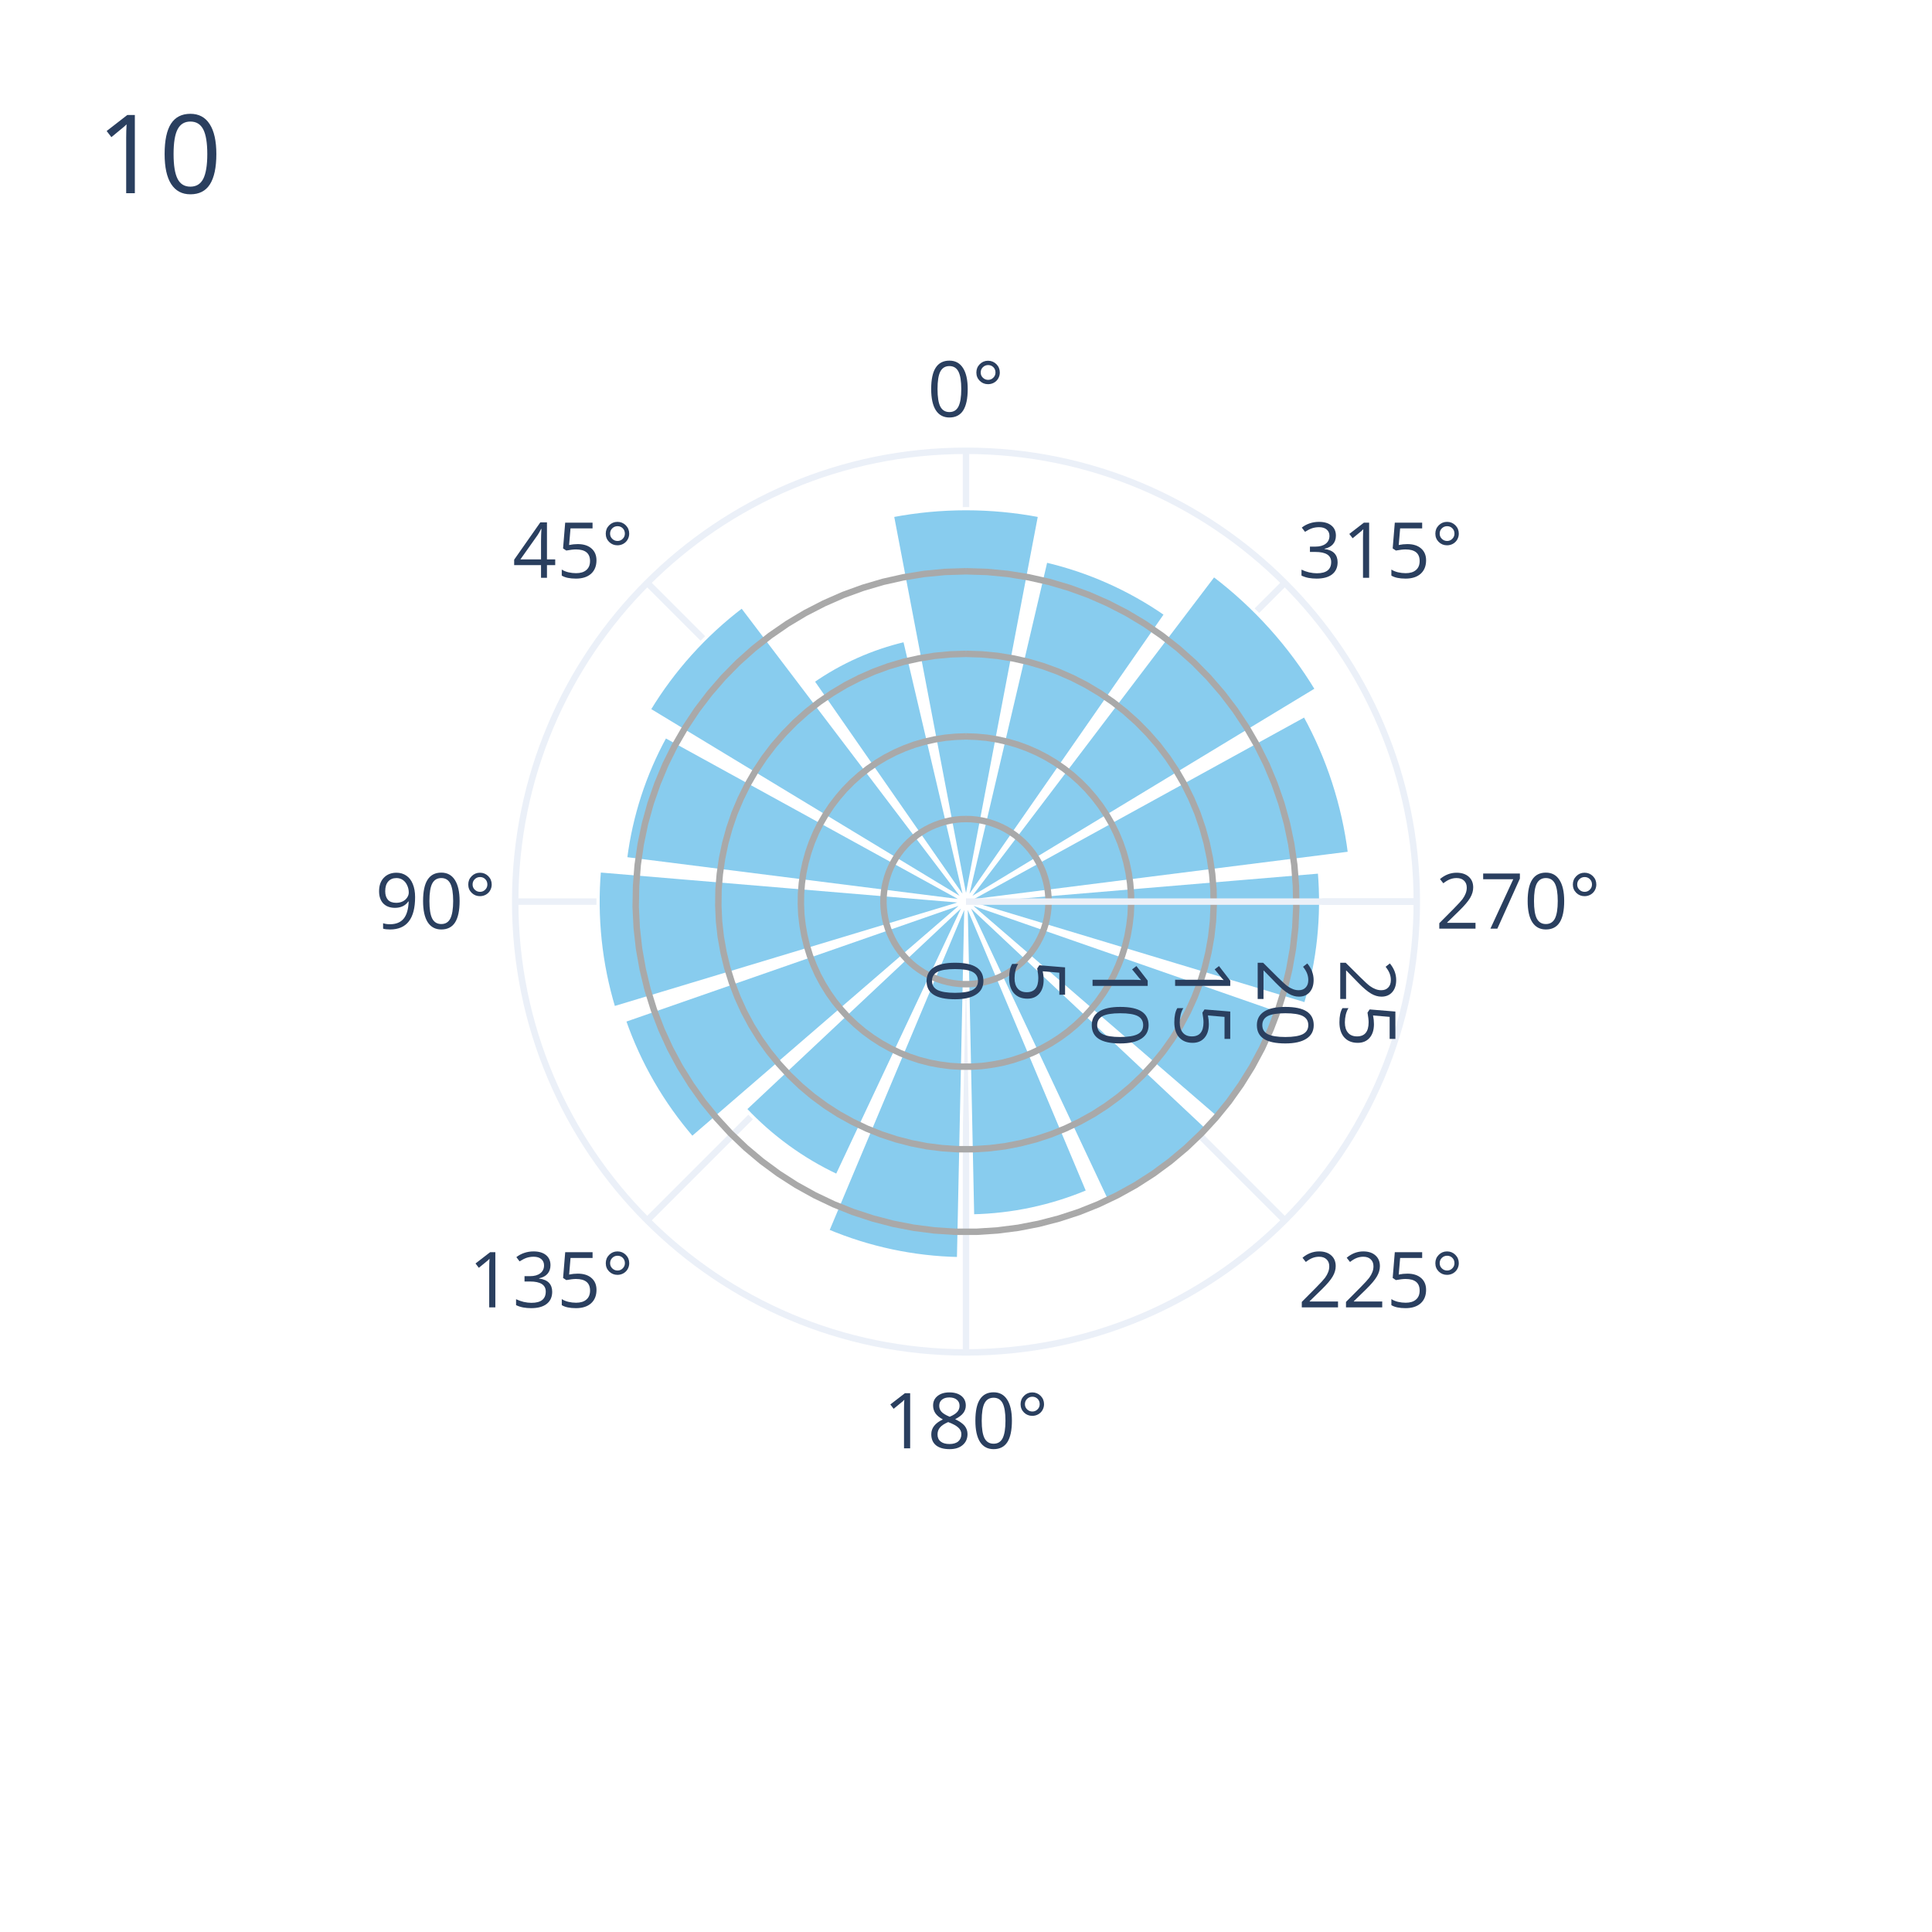
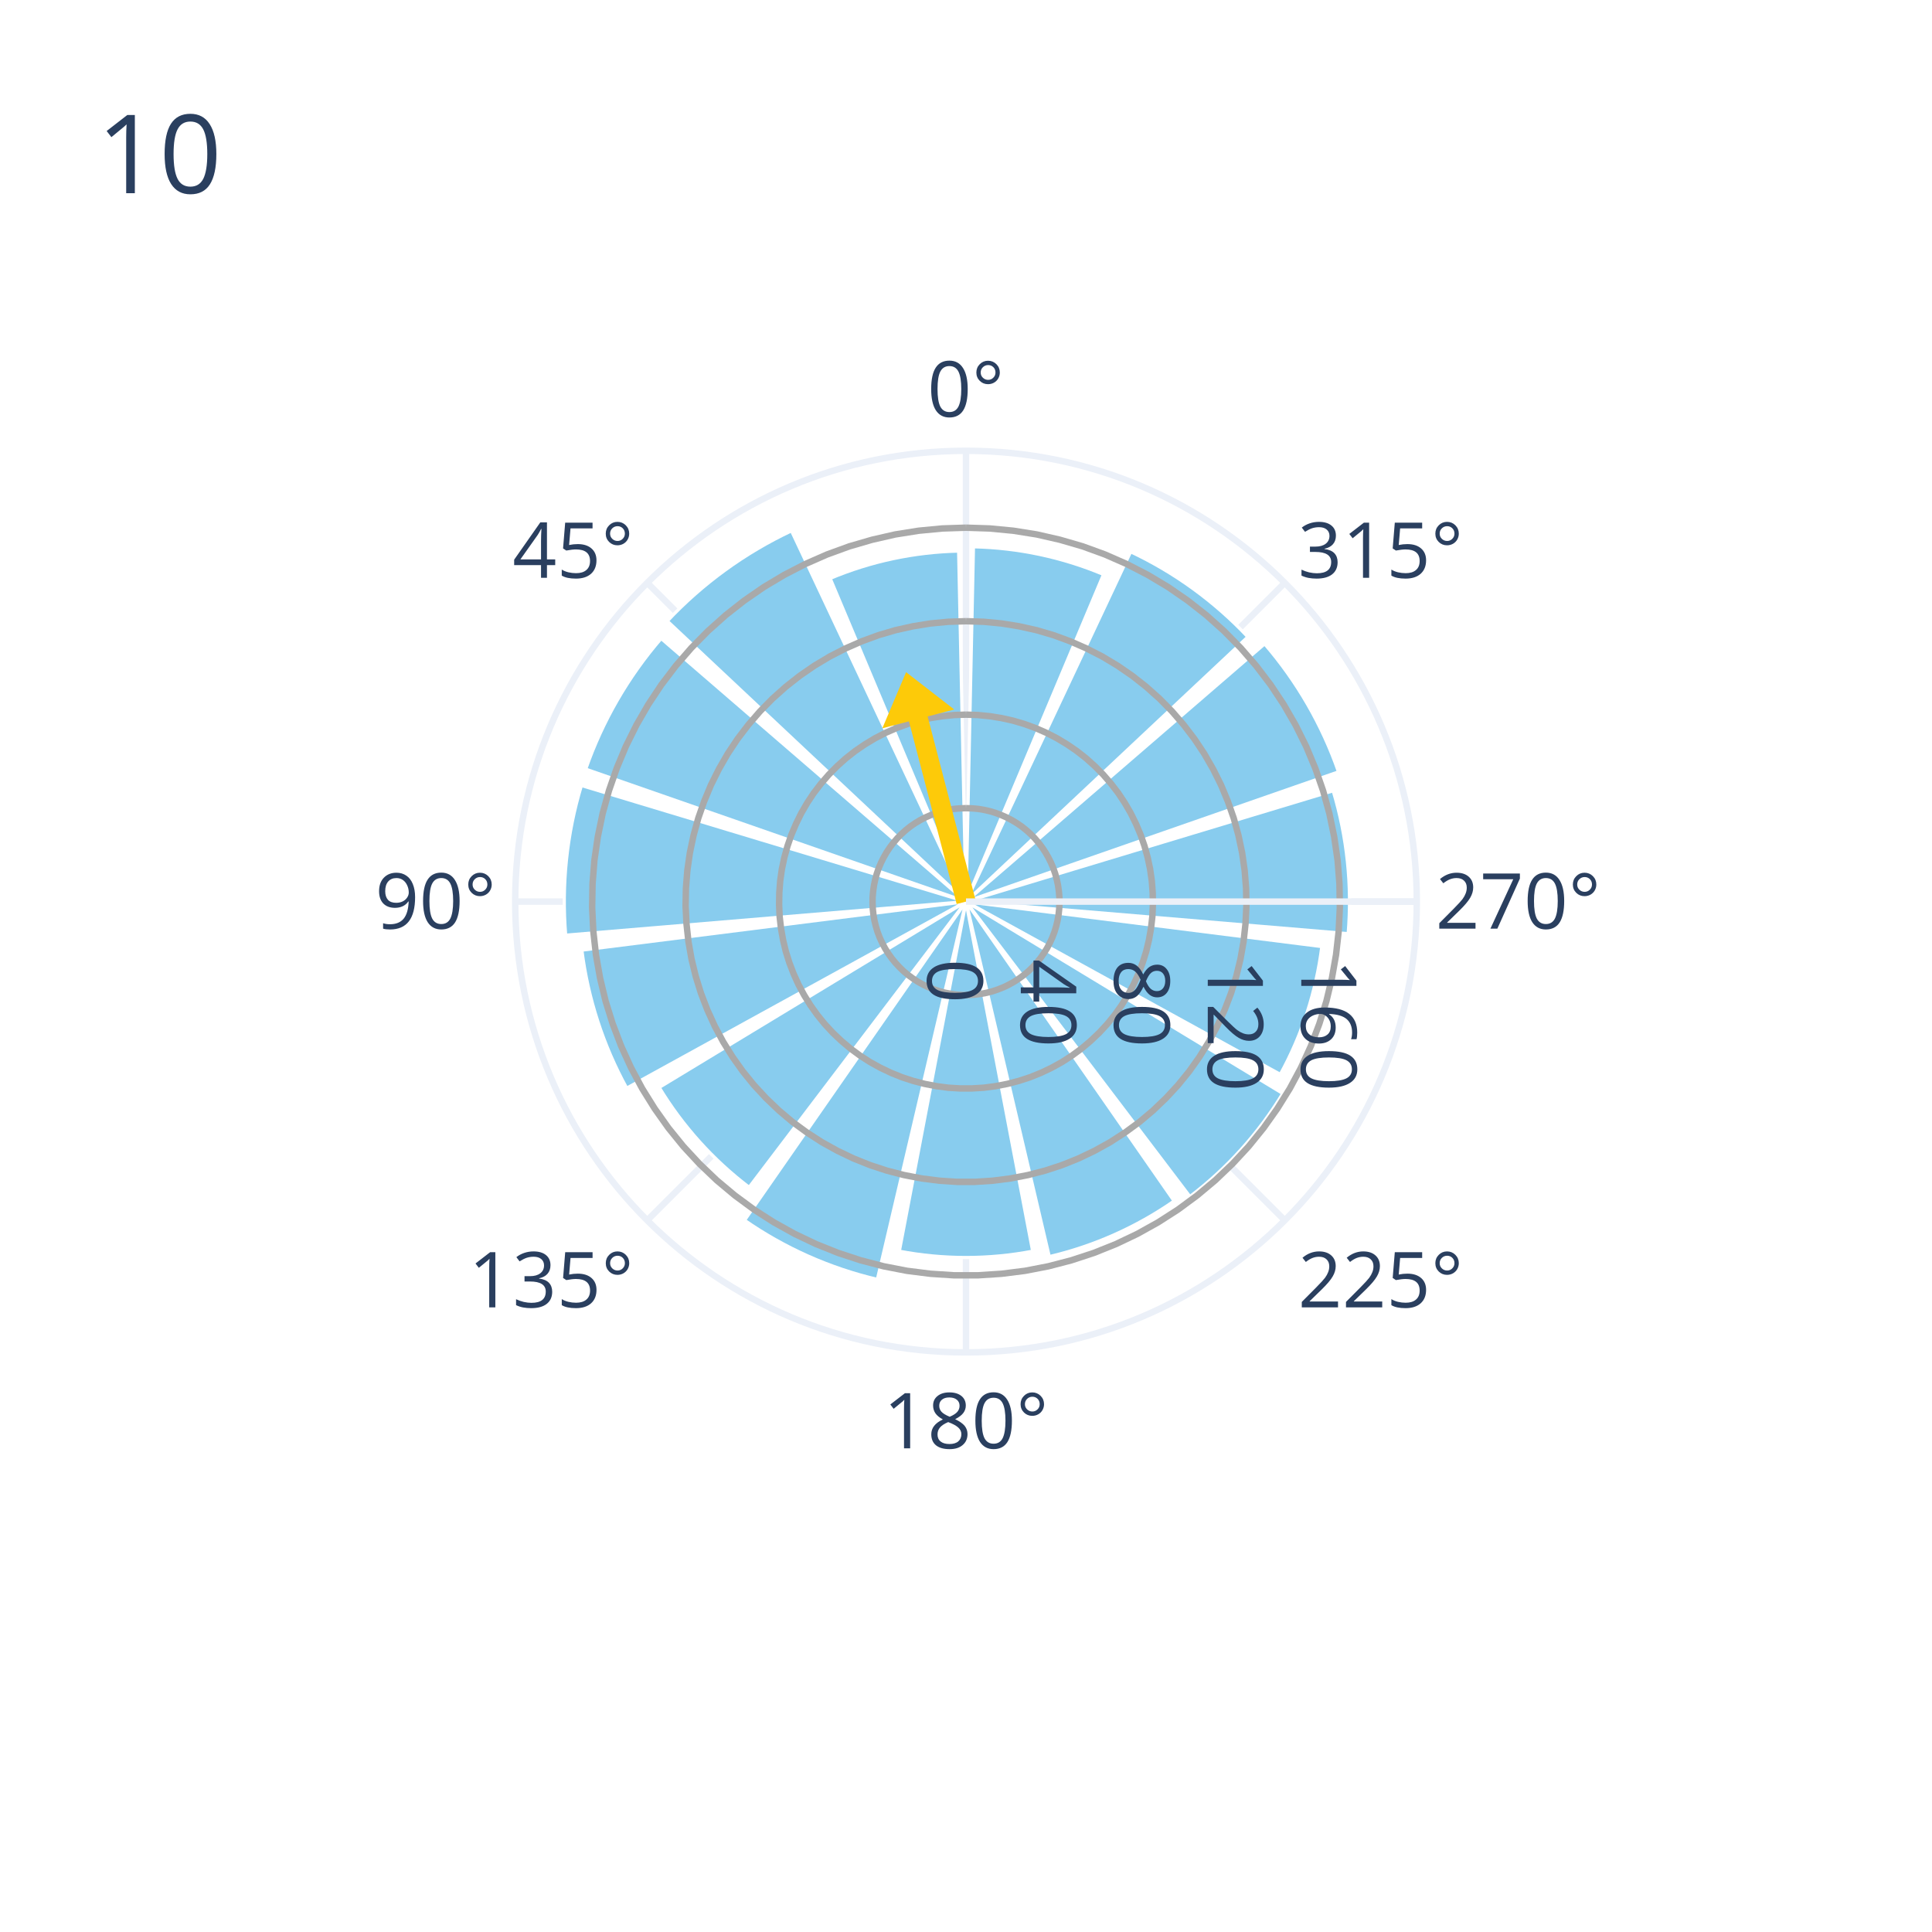
<svg xmlns="http://www.w3.org/2000/svg" class="main-svg" width="300" height="300" style="" viewBox="0 0 300 300">
  <rect x="0" y="0" width="300" height="300" style="fill: rgb(255, 255, 255); fill-opacity: 1;" />
-   <defs id="defs-5296a1">
+   <defs id="defs-c79360">
    <g class="clips">
-       <clipPath id="clip5296a1polar-for-traces">
+       <clipPath id="clipc79360polar-for-traces">
        <path d="M70,0A70,70 0,1,0 -70,-8.572527594031473e-15A70,70 0,1,0 70,1.7145055188062946e-14Z" transform="translate(70,70)" />
      </clipPath>
    </g>
    <g class="gradients" />
    <g class="patterns" />
  </defs>
  <g class="bglayer" />
  <g class="layer-below">
    <g class="imagelayer" />
    <g class="shapelayer" />
  </g>
  <g class="cartesianlayer" />
  <g class="polarlayer">
    <g class="polar">
      <g class="polarsublayer draglayer" />
      <g class="polarsublayer plotbg">
        <path d="M70,0A70,70 0,1,0 -70,-8.572527594031473e-15A70,70 0,1,0 70,1.7145055188062946e-14Z" transform="translate(150,140)" style="fill: rgb(255, 255, 255); fill-opacity: 1;" />
      </g>
      <g class="polarsublayer backplot">
        <g class="maplayer" />
      </g>
      <g class="polarsublayer angular-grid" style="fill: none;">
        <path class="angularaxisgrid" d="M150,140L150,70" style="stroke: rgb(235, 240, 248); stroke-opacity: 1; stroke-width: 1px;" />
        <path class="angularaxisgrid" d="M150,140L100.503,90.503" style="stroke: rgb(235, 240, 248); stroke-opacity: 1; stroke-width: 1px;" />
        <path class="angularaxisgrid" d="M150,140L80,140" style="stroke: rgb(235, 240, 248); stroke-opacity: 1; stroke-width: 1px;" />
        <path class="angularaxisgrid" d="M150,140L100.503,189.497" style="stroke: rgb(235, 240, 248); stroke-opacity: 1; stroke-width: 1px;" />
        <path class="angularaxisgrid" d="M150,140L150,210" style="stroke: rgb(235, 240, 248); stroke-opacity: 1; stroke-width: 1px;" />
        <path class="angularaxisgrid" d="M150,140L199.497,189.497" style="stroke: rgb(235, 240, 248); stroke-opacity: 1; stroke-width: 1px;" />
        <path class="angularaxisgrid" d="M150,140L220,140" style="stroke: rgb(235, 240, 248); stroke-opacity: 1; stroke-width: 1px;" />
        <path class="angularaxisgrid" d="M150,140L199.497,90.503" style="stroke: rgb(235, 240, 248); stroke-opacity: 1; stroke-width: 1px;" />
      </g>
      <g class="polarsublayer radial-grid" display="none" style="fill: none;" />
      <g class="polarsublayer frontplot" transform="translate(80,70)">
        <g class="barlayer">
-           <g class="trace bars" clip-path="url(#clip5296a1polar-for-traces)" style="opacity: 1;">
+           <g class="trace bars" clip-path="url(#clipc79360polar-for-traces)" style="opacity: 1;">
            <g class="points">
              <g class="point" style="vector-effect: none; stroke-miterlimit: 2;">
-                 <path d="M70,70L13.066,65.219A57.134,57.134 0,0,0 15.304,86.514L70,70A0,0 0,0,1 70,70Z" style="opacity: 1; stroke-width: 0.5px; fill: rgb(136, 204, 238); fill-opacity: 1; stroke: rgb(255, 255, 255); stroke-opacity: 1;" />
-               </g>
-               <g class="point" style="vector-effect: none; stroke-miterlimit: 2;">
-                 <path d="M70,70L129.548,62.477A60.021,60.021 0,0,0 122.597,41.085L70,70A0,0 0,0,1 70,70Z" style="opacity: 1; stroke-width: 0.5px; fill: rgb(136, 204, 238); fill-opacity: 1; stroke: rgb(255, 255, 255); stroke-opacity: 1;" />
-               </g>
-               <g class="point" style="vector-effect: none; stroke-miterlimit: 2;">
-                 <path d="M70,70L71.022,118.803A48.814,48.814 0,0,0 88.916,115L70,70A0,0 0,0,1 70,70Z" style="opacity: 1; stroke-width: 0.5px; fill: rgb(136, 204, 238); fill-opacity: 1; stroke: rgb(255, 255, 255); stroke-opacity: 1;" />
-               </g>
-               <g class="point" style="vector-effect: none; stroke-miterlimit: 2;">
-                 <path d="M70,70L16.957,88.472A56.167,56.167 0,0,0 27.482,106.701L70,70A0,0 0,0,1 70,70Z" style="opacity: 1; stroke-width: 0.5px; fill: rgb(136, 204, 238); fill-opacity: 1; stroke: rgb(255, 255, 255); stroke-opacity: 1;" />
-               </g>
-               <g class="point" style="vector-effect: none; stroke-miterlimit: 2;">
-                 <path d="M70,70L122.721,85.917A55.071,55.071 0,0,0 124.878,65.392L70,70A0,0 0,0,1 70,70Z" style="opacity: 1; stroke-width: 0.5px; fill: rgb(136, 204, 238); fill-opacity: 1; stroke: rgb(255, 255, 255); stroke-opacity: 1;" />
-               </g>
-               <g class="point" style="vector-effect: none; stroke-miterlimit: 2;">
-                 <path d="M70,70L23.308,44.331A53.282,53.282 0,0,0 17.138,63.322L70,70A0,0 0,0,1 70,70Z" style="opacity: 1; stroke-width: 0.5px; fill: rgb(136, 204, 238); fill-opacity: 1; stroke: rgb(255, 255, 255); stroke-opacity: 1;" />
-               </g>
-               <g class="point" style="vector-effect: none; stroke-miterlimit: 2;">
-                 <path d="M70,70L101.015,25.376A54.344,54.344 0,0,0 82.409,17.092L70,70A0,0 0,0,1 70,70Z" style="opacity: 1; stroke-width: 0.5px; fill: rgb(136, 204, 238); fill-opacity: 1; stroke: rgb(255, 255, 255); stroke-opacity: 1;" />
-               </g>
-               <g class="point" style="vector-effect: none; stroke-miterlimit: 2;">
-                 <path d="M70,70L124.432,37.035A63.636,63.636 0,0,0 108.474,19.312L70,70A0,0 0,0,1 70,70Z" style="opacity: 1; stroke-width: 0.5px; fill: rgb(136, 204, 238); fill-opacity: 1; stroke: rgb(255, 255, 255); stroke-opacity: 1;" />
-               </g>
-               <g class="point" style="vector-effect: none; stroke-miterlimit: 2;">
-                 <path d="M70,70L81.433,10.068A61.013,61.013 0,0,0 58.567,10.068L70,70A0,0 0,0,1 70,70Z" style="opacity: 1; stroke-width: 0.5px; fill: rgb(136, 204, 238); fill-opacity: 1; stroke: rgb(255, 255, 255); stroke-opacity: 1;" />
-               </g>
-               <g class="point" style="vector-effect: none; stroke-miterlimit: 2;">
-                 <path d="M70,70L108.94,103.613A51.441,51.441 0,0,0 118.58,86.917L70,70A0,0 0,0,1 70,70Z" style="opacity: 1; stroke-width: 0.5px; fill: rgb(136, 204, 238); fill-opacity: 1; stroke: rgb(255, 255, 255); stroke-opacity: 1;" />
-               </g>
-               <g class="point" style="vector-effect: none; stroke-miterlimit: 2;">
-                 <path d="M70,70L48.512,121.117A55.45,55.45 0,0,0 68.839,125.438L70,70A0,0 0,0,1 70,70Z" style="opacity: 1; stroke-width: 0.5px; fill: rgb(136, 204, 238); fill-opacity: 1; stroke: rgb(255, 255, 255); stroke-opacity: 1;" />
-               </g>
-               <g class="point" style="vector-effect: none; stroke-miterlimit: 2;">
-                 <path d="M70,70L35.704,102.207A47.048,47.048 0,0,0 49.968,112.57L70,70A0,0 0,0,1 70,70Z" style="opacity: 1; stroke-width: 0.5px; fill: rgb(136, 204, 238); fill-opacity: 1; stroke: rgb(255, 255, 255); stroke-opacity: 1;" />
-               </g>
-               <g class="point" style="vector-effect: none; stroke-miterlimit: 2;">
-                 <path d="M70,70L60.485,29.432A41.669,41.669 0,0,0 46.219,35.784L70,70A0,0 0,0,1 70,70Z" style="opacity: 1; stroke-width: 0.5px; fill: rgb(136, 204, 238); fill-opacity: 1; stroke: rgb(255, 255, 255); stroke-opacity: 1;" />
-               </g>
-               <g class="point" style="vector-effect: none; stroke-miterlimit: 2;">
-                 <path d="M70,70L91.89,116.518A51.411,51.411 0,0,0 107.477,105.194L70,70A0,0 0,0,1 70,70Z" style="opacity: 1; stroke-width: 0.5px; fill: rgb(136, 204, 238); fill-opacity: 1; stroke: rgb(255, 255, 255); stroke-opacity: 1;" />
-               </g>
-               <g class="point" style="vector-effect: none; stroke-miterlimit: 2;">
-                 <path d="M70,70L35.216,24.173A57.533,57.533 0,0,0 20.788,40.196L70,70A0,0 0,0,1 70,70Z" style="opacity: 1; stroke-width: 0.5px; fill: rgb(136, 204, 238); fill-opacity: 1; stroke: rgb(255, 255, 255); stroke-opacity: 1;" />
+                 <path d="M70,70L127.846,49.856A61.254,61.254 0,0,0 116.369,29.976L70,70A0,0 0,0,1 70,70Z" style="opacity: 1; stroke-width: 0.5px; fill: rgb(136, 204, 238); fill-opacity: 1; stroke: rgb(255, 255, 255); stroke-opacity: 1;" />
+               </g>
+               <g class="point" style="vector-effect: none; stroke-miterlimit: 2;">
+                 <path d="M70,70L91.356,19.196A55.11,55.11 0,0,0 71.154,14.902L70,70A0,0 0,0,1 70,70Z" style="opacity: 1; stroke-width: 0.5px; fill: rgb(136, 204, 238); fill-opacity: 1; stroke: rgb(255, 255, 255); stroke-opacity: 1;" />
+               </g>
+               <g class="point" style="vector-effect: none; stroke-miterlimit: 2;">
+                 <path d="M70,70L82.931,125.131A56.627,56.627 0,0,0 102.318,116.499L70,70A0,0 0,0,1 70,70Z" style="opacity: 1; stroke-width: 0.5px; fill: rgb(136, 204, 238); fill-opacity: 1; stroke: rgb(255, 255, 255); stroke-opacity: 1;" />
+               </g>
+               <g class="point" style="vector-effect: none; stroke-miterlimit: 2;">
+                 <path d="M70,70L104.767,115.804A57.505,57.505 0,0,0 119.187,99.789L70,70A0,0 0,0,1 70,70Z" style="opacity: 1; stroke-width: 0.5px; fill: rgb(136, 204, 238); fill-opacity: 1; stroke: rgb(255, 255, 255); stroke-opacity: 1;" />
+               </g>
+               <g class="point" style="vector-effect: none; stroke-miterlimit: 2;">
+                 <path d="M70,70L113.769,28.899A60.042,60.042 0,0,0 95.565,15.673L70,70A0,0 0,0,1 70,70Z" style="opacity: 1; stroke-width: 0.5px; fill: rgb(136, 204, 238); fill-opacity: 1; stroke: rgb(255, 255, 255); stroke-opacity: 1;" />
+               </g>
+               <g class="point" style="vector-effect: none; stroke-miterlimit: 2;">
+                 <path d="M70,70L42.905,12.42A63.636,63.636 0,0,0 23.611,26.438L70,70A0,0 0,0,1 70,70Z" style="opacity: 1; stroke-width: 0.5px; fill: rgb(136, 204, 238); fill-opacity: 1; stroke: rgb(255, 255, 255); stroke-opacity: 1;" />
+               </g>
+               <g class="point" style="vector-effect: none; stroke-miterlimit: 2;">
+                 <path d="M70,70L59.644,124.29A55.269,55.269 0,0,0 80.356,124.29L70,70A0,0 0,0,1 70,70Z" style="opacity: 1; stroke-width: 0.5px; fill: rgb(136, 204, 238); fill-opacity: 1; stroke: rgb(255, 255, 255); stroke-opacity: 1;" />
+               </g>
+               <g class="point" style="vector-effect: none; stroke-miterlimit: 2;">
+                 <path d="M70,70L68.86,15.567A54.445,54.445 0,0,0 48.902,19.809L70,70A0,0 0,0,1 70,70Z" style="opacity: 1; stroke-width: 0.5px; fill: rgb(136, 204, 238); fill-opacity: 1; stroke: rgb(255, 255, 255); stroke-opacity: 1;" />
+               </g>
+               <g class="point" style="vector-effect: none; stroke-miterlimit: 2;">
+                 <path d="M70,70L10.348,77.536A60.126,60.126 0,0,0 17.312,98.966L70,70A0,0 0,0,1 70,70Z" style="opacity: 1; stroke-width: 0.5px; fill: rgb(136, 204, 238); fill-opacity: 1; stroke: rgb(255, 255, 255); stroke-opacity: 1;" />
+               </g>
+               <g class="point" style="vector-effect: none; stroke-miterlimit: 2;">
+                 <path d="M70,70L10.279,51.969A62.383,62.383 0,0,0 7.836,75.22L70,70A0,0 0,0,1 70,70Z" style="opacity: 1; stroke-width: 0.5px; fill: rgb(136, 204, 238); fill-opacity: 1; stroke: rgb(255, 255, 255); stroke-opacity: 1;" />
+               </g>
+               <g class="point" style="vector-effect: none; stroke-miterlimit: 2;">
+                 <path d="M70,70L35.608,119.483A60.261,60.261 0,0,0 56.239,128.669L70,70A0,0 0,0,1 70,70Z" style="opacity: 1; stroke-width: 0.5px; fill: rgb(136, 204, 238); fill-opacity: 1; stroke: rgb(255, 255, 255); stroke-opacity: 1;" />
+               </g>
+               <g class="point" style="vector-effect: none; stroke-miterlimit: 2;">
+                 <path d="M70,70L118.808,96.832A55.697,55.697 0,0,0 125.258,76.981L70,70A0,0 0,0,1 70,70Z" style="opacity: 1; stroke-width: 0.5px; fill: rgb(136, 204, 238); fill-opacity: 1; stroke: rgb(255, 255, 255); stroke-opacity: 1;" />
+               </g>
+               <g class="point" style="vector-effect: none; stroke-miterlimit: 2;">
+                 <path d="M70,70L129.346,74.983A59.555,59.555 0,0,0 127.013,52.787L70,70A0,0 0,0,1 70,70Z" style="opacity: 1; stroke-width: 0.5px; fill: rgb(136, 204, 238); fill-opacity: 1; stroke: rgb(255, 255, 255); stroke-opacity: 1;" />
+               </g>
+               <g class="point" style="vector-effect: none; stroke-miterlimit: 2;">
+                 <path d="M70,70L22.357,98.854A55.699,55.699 0,0,0 36.325,114.366L70,70A0,0 0,0,1 70,70Z" style="opacity: 1; stroke-width: 0.5px; fill: rgb(136, 204, 238); fill-opacity: 1; stroke: rgb(255, 255, 255); stroke-opacity: 1;" />
+               </g>
+               <g class="point" style="vector-effect: none; stroke-miterlimit: 2;">
+                 <path d="M70,70L22.663,29.14A62.532,62.532 0,0,0 10.946,49.435L70,70A0,0 0,0,1 70,70Z" style="opacity: 1; stroke-width: 0.5px; fill: rgb(136, 204, 238); fill-opacity: 1; stroke: rgb(255, 255, 255); stroke-opacity: 1;" />
              </g>
            </g>
          </g>
        </g>
        <g class="scatterlayer">
-           <g class="trace scatter trace9c35bf" style="stroke-miterlimit: 2; opacity: 1;">
-             <g class="fills" clip-path="url(#clip5296a1polar-for-traces)" />
-             <g class="errorbars" />
-             <g class="lines">
-               <path class="js-line" d="M70,70L70,70" clip-path="url(#clip5296a1polar-for-traces)" style="vector-effect: none; fill: none; stroke: rgb(253, 202, 9); stroke-opacity: 1; stroke-width: 3px; opacity: 1;" />
-             </g>
-             <g class="points" clip-path="url(#clip5296a1polar-for-traces)" />
-             <g class="text" clip-path="url(#clip5296a1polar-for-traces)" />
-           </g>
-           <g class="trace scatter trace4af87f" style="stroke-miterlimit: 2; opacity: 1;">
-             <g class="fills" clip-path="url(#clip5296a1polar-for-traces)" />
+           <g class="trace scatter trace8a0ee8" style="stroke-miterlimit: 2; opacity: 1;">
+             <g class="fills" clip-path="url(#clipc79360polar-for-traces)" />
+             <g class="errorbars" />
+             <g class="lines">
+               <path class="js-line" d="M70,70L70,70L70,70L70,70L70,70L70,70L70,70L70,70L70,70L70,70L70,70L70,70L70,70L70,70L70,70L70,70L70,70L70,70L70,70L70,70L70,70L70,70L70,70L70,70L70,70L70,70L70,70L70,70L70,70L70,70L70,70L70,70L70,70L70,70L70,70L70,70L70,70L70,70L70,70L70,70L70,70L70,70L70,70L70,70L70,70L70,70L70,70L70,70L70,70L70,70L70,70L70,70L70,70L70,70L70,70L70,70L70,70L70,70L70,70L70,70L70,70L70,70L70,70L70,70L70,70L70,70L70,70L70,70L70,70L70,70L70,70L70,70L70,70L70,70L70,70L70,70L70,70L70,70L70,70L70,70L70,70L70,70L70,70L70,70L70,70L70,70L70,70L70,70L70,70L70,70L70,70L70,70L70,70L70,70L70,70L70,70L70,70L70,70L70,70L70,70" clip-path="url(#clipc79360polar-for-traces)" style="vector-effect: none; fill: none; stroke: rgb(169, 169, 169); stroke-opacity: 1; stroke-width: 1px; opacity: 1;" />
+             </g>
+             <g class="points" clip-path="url(#clipc79360polar-for-traces)" />
+             <g class="text" clip-path="url(#clipc79360polar-for-traces)" />
+           </g>
+           <g class="trace scatter trace6bee94" style="stroke-miterlimit: 2; opacity: 1;">
+             <g class="fills" clip-path="url(#clipc79360polar-for-traces)" />
+             <g class="errorbars" />
+             <g class="lines">
+               <path class="js-line" d="M70,55.49L69.08,55.52L68.16,55.6L67.25,55.75L66.35,55.95L65.47,56.21L64.61,56.53L63.76,56.9L62.94,57.32L62.15,57.79L61.39,58.31L60.67,58.88L59.98,59.5L59.34,60.15L58.74,60.85L58.18,61.58L57.67,62.35L57.21,63.15L56.8,63.97L56.44,64.82L56.14,65.69L55.9,66.58L55.71,67.48L55.58,68.39L55.5,69.31L55.49,70.23L55.53,71.15L55.63,72.07L55.79,72.97L56.01,73.87L56.28,74.75L56.61,75.61L57,76.45L57.43,77.26L57.92,78.04L58.45,78.79L59.03,79.5L59.66,80.18L60.32,80.82L61.03,81.41L61.77,81.95L62.54,82.45L63.35,82.9L64.18,83.3L65.04,83.64L65.91,83.93L66.8,84.16L67.71,84.33L68.62,84.45L69.54,84.51L70.46,84.51L71.38,84.45L72.29,84.33L73.2,84.16L74.09,83.93L74.96,83.64L75.82,83.3L76.65,82.9L77.46,82.45L78.23,81.95L78.97,81.41L79.68,80.82L80.34,80.18L80.97,79.5L81.55,78.79L82.08,78.04L82.57,77.26L83,76.45L83.39,75.61L83.72,74.75L83.99,73.87L84.21,72.97L84.37,72.07L84.47,71.15L84.51,70.23L84.5,69.31L84.42,68.39L84.29,67.48L84.1,66.58L83.86,65.69L83.56,64.82L83.2,63.97L82.79,63.15L82.33,62.35L81.82,61.58L81.26,60.85L80.66,60.15L80.02,59.5L79.33,58.88L78.61,58.31L77.85,57.79L77.06,57.32L76.24,56.9L75.39,56.53L74.53,56.21L73.65,55.95L72.75,55.75L71.84,55.6L70.92,55.52L70,55.49" clip-path="url(#clipc79360polar-for-traces)" style="vector-effect: none; fill: none; stroke: rgb(169, 169, 169); stroke-opacity: 1; stroke-width: 1px; opacity: 1;" />
+             </g>
+             <g class="points" clip-path="url(#clipc79360polar-for-traces)" />
+             <g class="text" clip-path="url(#clipc79360polar-for-traces)" />
+           </g>
+           <g class="trace scatter trace039a19" style="stroke-miterlimit: 2; opacity: 1;">
+             <g class="fills" clip-path="url(#clipc79360polar-for-traces)" />
+             <g class="errorbars" />
+             <g class="lines">
+               <path class="js-line" d="M70,40.97L68.16,41.03L66.33,41.21L64.51,41.5L62.71,41.9L60.94,42.42L59.21,43.05L57.52,43.79L55.89,44.63L54.31,45.58L52.79,46.62L51.34,47.76L49.97,48.99L48.68,50.3L47.47,51.7L46.35,53.16L45.33,54.7L44.41,56.29L43.6,57.94L42.88,59.64L42.28,61.38L41.79,63.16L41.41,64.96L41.15,66.78L41.01,68.62L40.98,70.46L41.06,72.3L41.27,74.13L41.59,75.95L42.02,77.74L42.57,79.49L43.23,81.21L43.99,82.89L44.86,84.51L45.83,86.08L46.9,87.58L48.06,89.01L49.31,90.36L50.65,91.63L52.06,92.82L53.54,93.91L55.09,94.91L56.7,95.8L58.36,96.59L60.07,97.28L61.82,97.85L63.6,98.31L65.41,98.66L67.24,98.9L69.08,99.01L70.92,99.01L72.76,98.9L74.59,98.66L76.4,98.31L78.18,97.85L79.93,97.28L81.64,96.59L83.3,95.8L84.91,94.91L86.46,93.91L87.94,92.82L89.35,91.63L90.69,90.36L91.94,89.01L93.1,87.58L94.17,86.08L95.14,84.51L96.01,82.89L96.77,81.21L97.43,79.49L97.98,77.74L98.41,75.95L98.73,74.13L98.94,72.3L99.02,70.46L98.99,68.62L98.85,66.78L98.59,64.96L98.21,63.16L97.72,61.38L97.12,59.64L96.4,57.94L95.59,56.29L94.67,54.7L93.65,53.16L92.53,51.7L91.32,50.3L90.03,48.99L88.66,47.76L87.21,46.62L85.69,45.58L84.11,44.63L82.48,43.79L80.79,43.05L79.06,42.42L77.29,41.9L75.49,41.5L73.67,41.21L71.84,41.03L70,40.97" clip-path="url(#clipc79360polar-for-traces)" style="vector-effect: none; fill: none; stroke: rgb(169, 169, 169); stroke-opacity: 1; stroke-width: 1px; opacity: 1;" />
+             </g>
+             <g class="points" clip-path="url(#clipc79360polar-for-traces)" />
+             <g class="text" clip-path="url(#clipc79360polar-for-traces)" />
+           </g>
+           <g class="trace scatter trace1fd146" style="stroke-miterlimit: 2; opacity: 1;">
+             <g class="fills" clip-path="url(#clipc79360polar-for-traces)" />
+             <g class="errorbars" />
+             <g class="lines">
+               <path class="js-line" d="M70,26.46L67.24,26.55L64.49,26.81L61.76,27.25L59.06,27.85L56.41,28.63L53.82,29.58L51.29,30.69L48.83,31.95L46.46,33.37L44.18,34.94L42.01,36.65L39.95,38.49L38.01,40.46L36.21,42.54L34.53,44.74L33,47.04L31.62,49.44L30.39,51.91L29.33,54.46L28.42,57.07L27.69,59.73L27.12,62.44L26.73,65.17L26.51,67.93L26.46,70.69L26.6,73.45L26.9,76.2L27.38,78.92L28.03,81.6L28.85,84.24L29.84,86.82L30.99,89.34L32.29,91.77L33.75,94.12L35.35,96.37L37.09,98.51L38.97,100.54L40.97,102.45L43.08,104.23L45.31,105.86L47.63,107.36L50.05,108.7L52.54,109.89L55.11,110.92L57.73,111.78L60.41,112.47L63.12,112.99L65.86,113.34L68.62,113.52L71.38,113.52L74.14,113.34L76.88,112.99L79.59,112.47L82.27,111.78L84.89,110.92L87.46,109.89L89.95,108.7L92.37,107.36L94.69,105.86L96.92,104.23L99.03,102.45L101.03,100.54L102.91,98.51L104.65,96.37L106.25,94.12L107.71,91.77L109.01,89.34L110.16,86.82L111.15,84.24L111.97,81.6L112.62,78.92L113.1,76.2L113.4,73.45L113.54,70.69L113.49,67.93L113.27,65.17L112.88,62.44L112.31,59.73L111.58,57.07L110.67,54.46L109.61,51.91L108.38,49.44L107,47.04L105.47,44.74L103.79,42.54L101.99,40.46L100.05,38.49L97.99,36.65L95.82,34.94L93.54,33.37L91.17,31.95L88.71,30.69L86.18,29.58L83.59,28.63L80.94,27.85L78.24,27.25L75.51,26.81L72.76,26.55L70,26.46" clip-path="url(#clipc79360polar-for-traces)" style="vector-effect: none; fill: none; stroke: rgb(169, 169, 169); stroke-opacity: 1; stroke-width: 1px; opacity: 1;" />
+             </g>
+             <g class="points" clip-path="url(#clipc79360polar-for-traces)" />
+             <g class="text" clip-path="url(#clipc79360polar-for-traces)" />
+           </g>
+           <g class="trace scatter trace157c0e" style="stroke-miterlimit: 2; opacity: 1;">
+             <g class="fills" clip-path="url(#clipc79360polar-for-traces)" />
+             <g class="errorbars" />
+             <g class="lines">
+               <path class="js-line" d="M70,11.94L66.32,12.06L62.65,12.41L59.01,12.99L55.42,13.81L51.88,14.84L48.42,16.1L45.05,17.58L41.77,19.27L38.61,21.16L35.58,23.25L32.68,25.53L29.94,27.98L27.35,30.61L24.94,33.39L22.71,36.32L20.67,39.39L18.83,42.58L17.19,45.88L15.77,49.28L14.56,52.76L13.58,56.31L12.83,59.92L12.3,63.57L12.01,67.24L11.95,70.92L12.13,74.6L12.54,78.26L13.18,81.89L14.04,85.47L15.14,88.99L16.45,92.43L17.98,95.78L19.72,99.03L21.67,102.16L23.8,105.16L26.12,108.02L28.62,110.72L31.29,113.27L34.11,115.63L37.08,117.82L40.18,119.81L43.4,121.6L46.72,123.18L50.14,124.55L53.64,125.7L57.21,126.63L60.83,127.33L64.48,127.79L68.16,128.03L71.84,128.03L75.52,127.79L79.17,127.33L82.79,126.63L86.36,125.7L89.86,124.55L93.28,123.18L96.6,121.6L99.82,119.81L102.92,117.82L105.89,115.63L108.71,113.27L111.38,110.72L113.88,108.02L116.2,105.16L118.33,102.16L120.28,99.03L122.02,95.78L123.55,92.43L124.86,88.99L125.96,85.47L126.82,81.89L127.46,78.26L127.87,74.6L128.05,70.92L127.99,67.24L127.7,63.57L127.17,59.92L126.42,56.31L125.44,52.76L124.23,49.28L122.81,45.88L121.17,42.58L119.33,39.39L117.29,36.32L115.06,33.39L112.65,30.61L110.06,27.98L107.32,25.53L104.42,23.25L101.39,21.16L98.23,19.27L94.95,17.58L91.58,16.1L88.12,14.84L84.58,13.81L80.99,12.99L77.35,12.41L73.68,12.06L70,11.94" clip-path="url(#clipc79360polar-for-traces)" style="vector-effect: none; fill: none; stroke: rgb(169, 169, 169); stroke-opacity: 1; stroke-width: 1px; opacity: 1;" />
+             </g>
+             <g class="points" clip-path="url(#clipc79360polar-for-traces)" />
+             <g class="text" clip-path="url(#clipc79360polar-for-traces)" />
+           </g>
+           <g class="trace scatter traced51514" style="stroke-miterlimit: 2; opacity: 1;">
+             <g class="fills" clip-path="url(#clipc79360polar-for-traces)" />
+             <g class="errorbars" />
+             <g class="lines">
+               <path class="js-line" d="M70,70L61.96,39.21" clip-path="url(#clipc79360polar-for-traces)" style="vector-effect: none; fill: none; stroke: rgb(253, 202, 9); stroke-opacity: 1; stroke-width: 3px; opacity: 1;" />
+             </g>
+             <g class="points" clip-path="url(#clipc79360polar-for-traces)" />
+             <g class="text" clip-path="url(#clipc79360polar-for-traces)" />
+           </g>
+           <g class="trace scatter trace45c77f" style="stroke-miterlimit: 2; opacity: 1;">
+             <g class="fills" clip-path="url(#clipc79360polar-for-traces)" />
            <g class="errorbars" />
            <g class="lines" />
            <g class="points">
              <path class="point" transform="translate(70,70)" d="M0,0Z" style="opacity: 1; stroke-width: 0px; fill: rgb(253, 202, 9); fill-opacity: 1;" />
-               <path class="point" transform="translate(70,70)" d="M-2.5,-5.77L-2.5,5.77L5,-3.061616997868383e-16Z" display="none" style="opacity: 1; stroke-width: 0px; fill: rgb(253, 202, 9); fill-opacity: 1;" />
+               <path class="point" transform="translate(61.96,39.21)" d="M-4.951,3.877L6.214,0.961L-1.263,-4.838Z" style="opacity: 1; stroke-width: 0px; fill: rgb(253, 202, 9); fill-opacity: 1;" />
            </g>
            <g class="text" />
-           </g>
-           <g class="trace scatter trace49c5b1" style="stroke-miterlimit: 2; opacity: 1;">
-             <g class="fills" clip-path="url(#clip5296a1polar-for-traces)" />
-             <g class="errorbars" />
-             <g class="lines">
-               <path class="js-line" d="M70,70L70,70L70,70L70,70L70,70L70,70L70,70L70,70L70,70L70,70L70,70L70,70L70,70L70,70L70,70L70,70L70,70L70,70L70,70L70,70L70,70L70,70L70,70L70,70L70,70L70,70L70,70L70,70L70,70L70,70L70,70L70,70L70,70L70,70L70,70L70,70L70,70L70,70L70,70L70,70L70,70L70,70L70,70L70,70L70,70L70,70L70,70L70,70L70,70L70,70L70,70L70,70L70,70L70,70L70,70L70,70L70,70L70,70L70,70L70,70L70,70L70,70L70,70L70,70L70,70L70,70L70,70L70,70L70,70L70,70L70,70L70,70L70,70L70,70L70,70L70,70L70,70L70,70L70,70L70,70L70,70L70,70L70,70L70,70L70,70L70,70L70,70L70,70L70,70L70,70L70,70L70,70L70,70L70,70L70,70L70,70L70,70L70,70L70,70L70,70" clip-path="url(#clip5296a1polar-for-traces)" style="vector-effect: none; fill: none; stroke: rgb(169, 169, 169); stroke-opacity: 1; stroke-width: 1px; opacity: 1;" />
-             </g>
-             <g class="points" clip-path="url(#clip5296a1polar-for-traces)" />
-             <g class="text" clip-path="url(#clip5296a1polar-for-traces)" />
-           </g>
-           <g class="trace scatter traceb86443" style="stroke-miterlimit: 2; opacity: 1;">
-             <g class="fills" clip-path="url(#clip5296a1polar-for-traces)" />
-             <g class="errorbars" />
-             <g class="lines">
-               <path class="js-line" d="M70,57.18L69.19,57.2L68.38,57.28L67.57,57.41L66.78,57.59L66,57.82L65.23,58.1L64.49,58.42L63.77,58.79L63.07,59.21L62.4,59.67L61.76,60.18L61.15,60.72L60.58,61.3L60.05,61.91L59.55,62.56L59.1,63.24L58.7,63.94L58.34,64.67L58.02,65.42L57.76,66.19L57.54,66.98L57.37,67.77L57.26,68.58L57.19,69.39L57.18,70.2L57.22,71.02L57.31,71.82L57.45,72.63L57.64,73.42L57.88,74.19L58.17,74.95L58.51,75.69L58.89,76.41L59.32,77.1L59.8,77.77L60.31,78.4L60.86,78.99L61.45,79.56L62.07,80.08L62.73,80.56L63.41,81L64.12,81.4L64.86,81.75L65.61,82.05L66.39,82.3L67.17,82.51L67.97,82.66L68.78,82.76L69.59,82.82L70.41,82.82L71.22,82.76L72.03,82.66L72.83,82.51L73.61,82.3L74.39,82.05L75.14,81.75L75.88,81.4L76.59,81L77.27,80.56L77.93,80.08L78.55,79.56L79.14,78.99L79.69,78.4L80.2,77.77L80.68,77.1L81.11,76.41L81.49,75.69L81.83,74.95L82.12,74.19L82.36,73.42L82.55,72.63L82.69,71.82L82.78,71.02L82.82,70.2L82.81,69.39L82.74,68.58L82.63,67.77L82.46,66.98L82.24,66.19L81.98,65.42L81.66,64.67L81.3,63.94L80.9,63.24L80.45,62.56L79.95,61.91L79.42,61.3L78.85,60.72L78.24,60.18L77.6,59.67L76.93,59.21L76.23,58.79L75.51,58.42L74.77,58.1L74,57.82L73.22,57.59L72.43,57.41L71.62,57.28L70.81,57.2L70,57.18" clip-path="url(#clip5296a1polar-for-traces)" style="vector-effect: none; fill: none; stroke: rgb(169, 169, 169); stroke-opacity: 1; stroke-width: 1px; opacity: 1;" />
-             </g>
-             <g class="points" clip-path="url(#clip5296a1polar-for-traces)" />
-             <g class="text" clip-path="url(#clip5296a1polar-for-traces)" />
-           </g>
-           <g class="trace scatter tracec559d3" style="stroke-miterlimit: 2; opacity: 1;">
-             <g class="fills" clip-path="url(#clip5296a1polar-for-traces)" />
-             <g class="errorbars" />
-             <g class="lines">
-               <path class="js-line" d="M70,44.35L68.37,44.41L66.75,44.56L65.15,44.82L63.56,45.18L62,45.63L60.47,46.19L58.98,46.84L57.53,47.59L56.13,48.43L54.79,49.35L53.52,50.35L52.3,51.44L51.16,52.6L50.1,53.83L49.11,55.12L48.21,56.48L47.39,57.89L46.67,59.35L46.04,60.85L45.51,62.39L45.08,63.95L44.74,65.55L44.51,67.16L44.38,68.78L44.36,70.41L44.43,72.03L44.62,73.65L44.9,75.25L45.28,76.83L45.76,78.39L46.35,79.91L47.02,81.39L47.79,82.82L48.65,84.21L49.59,85.53L50.62,86.79L51.72,87.99L52.9,89.11L54.15,90.16L55.46,91.12L56.83,92L58.25,92.79L59.72,93.49L61.23,94.1L62.77,94.61L64.35,95.02L65.95,95.32L67.56,95.53L69.19,95.63L70.81,95.63L72.44,95.53L74.05,95.32L75.65,95.02L77.23,94.61L78.77,94.1L80.28,93.49L81.75,92.79L83.17,92L84.54,91.12L85.85,90.16L87.1,89.11L88.28,87.99L89.38,86.79L90.41,85.53L91.35,84.21L92.21,82.82L92.98,81.39L93.65,79.91L94.24,78.39L94.72,76.83L95.1,75.25L95.38,73.65L95.57,72.03L95.64,70.41L95.62,68.78L95.49,67.16L95.26,65.55L94.92,63.95L94.49,62.39L93.96,60.85L93.33,59.35L92.61,57.89L91.79,56.48L90.89,55.12L89.9,53.83L88.84,52.6L87.7,51.44L86.48,50.35L85.21,49.35L83.87,48.43L82.47,47.59L81.02,46.84L79.53,46.19L78,45.63L76.44,45.18L74.85,44.82L73.25,44.56L71.63,44.41L70,44.35" clip-path="url(#clip5296a1polar-for-traces)" style="vector-effect: none; fill: none; stroke: rgb(169, 169, 169); stroke-opacity: 1; stroke-width: 1px; opacity: 1;" />
-             </g>
-             <g class="points" clip-path="url(#clip5296a1polar-for-traces)" />
-             <g class="text" clip-path="url(#clip5296a1polar-for-traces)" />
-           </g>
-           <g class="trace scatter tracec26830" style="stroke-miterlimit: 2; opacity: 1;">
-             <g class="fills" clip-path="url(#clip5296a1polar-for-traces)" />
-             <g class="errorbars" />
-             <g class="lines">
-               <path class="js-line" d="M70,31.53L67.56,31.61L65.13,31.84L62.72,32.23L60.34,32.76L58,33.45L55.7,34.29L53.47,35.27L51.3,36.38L49.2,37.64L47.19,39.02L45.27,40.53L43.45,42.16L41.74,43.9L40.14,45.74L38.66,47.69L37.31,49.72L36.09,51.83L35.01,54.02L34.06,56.27L33.27,58.58L32.62,60.93L32.12,63.32L31.77,65.74L31.57,68.17L31.54,70.61L31.65,73.05L31.92,75.47L32.35,77.88L32.92,80.25L33.65,82.58L34.52,84.86L35.53,87.08L36.68,89.23L37.97,91.31L39.39,93.3L40.93,95.19L42.58,96.98L44.35,98.67L46.22,100.24L48.19,101.69L50.24,103.01L52.37,104.19L54.58,105.24L56.84,106.15L59.16,106.91L61.52,107.52L63.92,107.99L66.34,108.29L68.78,108.45L71.22,108.45L73.66,108.29L76.08,107.99L78.48,107.52L80.84,106.91L83.16,106.15L85.42,105.24L87.63,104.19L89.76,103.01L91.81,101.69L93.78,100.24L95.65,98.67L97.42,96.98L99.07,95.19L100.61,93.3L102.03,91.31L103.32,89.23L104.47,87.08L105.48,84.86L106.35,82.58L107.08,80.25L107.65,77.88L108.08,75.47L108.35,73.05L108.46,70.61L108.43,68.17L108.23,65.74L107.88,63.32L107.38,60.93L106.73,58.58L105.94,56.27L104.99,54.02L103.91,51.83L102.69,49.72L101.34,47.69L99.86,45.74L98.26,43.9L96.55,42.16L94.73,40.53L92.81,39.02L90.8,37.64L88.7,36.38L86.53,35.27L84.3,34.29L82,33.45L79.66,32.76L77.28,32.23L74.87,31.84L72.44,31.61L70,31.53" clip-path="url(#clip5296a1polar-for-traces)" style="vector-effect: none; fill: none; stroke: rgb(169, 169, 169); stroke-opacity: 1; stroke-width: 1px; opacity: 1;" />
-             </g>
-             <g class="points" clip-path="url(#clip5296a1polar-for-traces)" />
-             <g class="text" clip-path="url(#clip5296a1polar-for-traces)" />
-           </g>
-           <g class="trace scatter trace4e46d2" style="stroke-miterlimit: 2; opacity: 1;">
-             <g class="fills" clip-path="url(#clip5296a1polar-for-traces)" />
-             <g class="errorbars" />
-             <g class="lines">
-               <path class="js-line" d="M70,18.71L66.75,18.81L63.51,19.12L60.29,19.64L57.12,20.35L54,21.27L50.94,22.38L47.96,23.69L45.06,25.18L42.27,26.85L39.59,28.7L37.03,30.71L34.6,32.88L32.32,35.2L30.19,37.66L28.22,40.25L26.42,42.96L24.79,45.78L23.34,48.69L22.09,51.69L21.02,54.77L20.15,57.91L19.49,61.09L19.02,64.31L18.77,67.56L18.71,70.81L18.87,74.06L19.23,77.3L19.8,80.5L20.56,83.67L21.53,86.78L22.69,89.82L24.04,92.78L25.58,95.65L27.3,98.41L29.18,101.06L31.24,103.59L33.44,105.98L35.8,108.23L38.29,110.32L40.91,112.25L43.65,114.01L46.5,115.59L49.44,116.99L52.46,118.2L55.55,119.21L58.7,120.03L61.9,120.65L65.12,121.06L68.37,121.27L71.63,121.27L74.88,121.06L78.1,120.65L81.3,120.03L84.45,119.21L87.54,118.2L90.56,116.99L93.5,115.59L96.35,114.01L99.09,112.25L101.71,110.32L104.2,108.23L106.56,105.98L108.76,103.59L110.82,101.06L112.7,98.41L114.42,95.65L115.96,92.78L117.31,89.82L118.47,86.78L119.44,83.67L120.2,80.5L120.77,77.3L121.13,74.06L121.29,70.81L121.23,67.56L120.98,64.31L120.51,61.09L119.85,57.91L118.98,54.77L117.91,51.69L116.66,48.69L115.21,45.78L113.58,42.96L111.78,40.25L109.81,37.66L107.68,35.2L105.4,32.88L102.97,30.71L100.41,28.7L97.73,26.85L94.94,25.18L92.04,23.69L89.06,22.38L86,21.27L82.88,20.35L79.71,19.64L76.49,19.12L73.25,18.81L70,18.71" clip-path="url(#clip5296a1polar-for-traces)" style="vector-effect: none; fill: none; stroke: rgb(169, 169, 169); stroke-opacity: 1; stroke-width: 1px; opacity: 1;" />
-             </g>
-             <g class="points" clip-path="url(#clip5296a1polar-for-traces)" />
-             <g class="text" clip-path="url(#clip5296a1polar-for-traces)" />
          </g>
        </g>
      </g>
      <g class="polarsublayer angular-line">
        <path d="M70,0A70,70 0,1,0 -70,-8.572527594031473e-15A70,70 0,1,0 70,1.7145055188062946e-14Z" transform="translate(150,140)" stroke-width="1" style="fill: none; stroke: rgb(235, 240, 248); stroke-opacity: 1;" />
      </g>
      <g class="polarsublayer radial-line">
        <line x1="0" y1="0" x2="70" y2="0" transform="translate(150,140)" stroke-width="1" style="fill: none; stroke: rgb(235, 240, 248); stroke-opacity: 1;" />
      </g>
      <g class="polarsublayer angular-axis">
        <g class="angularaxistick">
          <text text-anchor="middle" x="1.7757378587636624e-16" y="-5.3" transform="translate(150,70)" style="font-family: 'Open Sans', verdana, arial, sans-serif; font-size: 12px; fill: rgb(42, 63, 95); fill-opacity: 1; white-space: pre;">0°</text>
        </g>
        <g class="angularaxistick">
          <text text-anchor="end" x="-2.051" y="-0.778" transform="translate(100.5025,90.50253)" style="font-family: 'Open Sans', verdana, arial, sans-serif; font-size: 12px; fill: rgb(42, 63, 95); fill-opacity: 1; white-space: pre;">45°</text>
        </g>
        <g class="angularaxistick">
          <text text-anchor="end" x="-2.9" y="4.2" transform="translate(80,140)" style="font-family: 'Open Sans', verdana, arial, sans-serif; font-size: 12px; fill: rgb(42, 63, 95); fill-opacity: 1; white-space: pre;">90°</text>
        </g>
        <g class="angularaxistick">
          <text text-anchor="end" x="-2.051" y="13.506" transform="translate(100.5025,189.4975)" style="font-family: 'Open Sans', verdana, arial, sans-serif; font-size: 12px; fill: rgb(42, 63, 95); fill-opacity: 1; white-space: pre;">135°</text>
        </g>
        <g class="angularaxistick">
          <text text-anchor="middle" x="-5.327213576290987e-16" y="14.9" transform="translate(150,210)" style="font-family: 'Open Sans', verdana, arial, sans-serif; font-size: 12px; fill: rgb(42, 63, 95); fill-opacity: 1; white-space: pre;">180°</text>
        </g>
        <g class="angularaxistick">
          <text text-anchor="start" x="2.051" y="13.506" transform="translate(199.4975,189.4975)" style="font-family: 'Open Sans', verdana, arial, sans-serif; font-size: 12px; fill: rgb(42, 63, 95); fill-opacity: 1; white-space: pre;">225°</text>
        </g>
        <g class="angularaxistick">
          <text text-anchor="start" x="2.9" y="4.2" transform="translate(220,140)" style="font-family: 'Open Sans', verdana, arial, sans-serif; font-size: 12px; fill: rgb(42, 63, 95); fill-opacity: 1; white-space: pre;">270°</text>
        </g>
        <g class="angularaxistick">
          <text text-anchor="start" x="2.051" y="-0.778" transform="translate(199.4975,90.50253)" style="font-family: 'Open Sans', verdana, arial, sans-serif; font-size: 12px; fill: rgb(42, 63, 95); fill-opacity: 1; white-space: pre;">315°</text>
        </g>
      </g>
      <g class="polarsublayer radial-axis" transform="translate(150,140)">
        <g class="xtick">
          <text text-anchor="start" x="0" y="14.9" transform=" rotate(90,0,8.9)" style="font-family: 'Open Sans', verdana, arial, sans-serif; font-size: 12px; fill: rgb(42, 63, 95); fill-opacity: 1; white-space: pre;">0</text>
        </g>
        <g class="xtick">
-           <text text-anchor="start" x="0" y="14.9" transform="translate(12.82,0) rotate(90,0,8.9)" style="font-family: 'Open Sans', verdana, arial, sans-serif; font-size: 12px; fill: rgb(42, 63, 95); fill-opacity: 1; white-space: pre;">5</text>
-         </g>
-         <g class="xtick">
-           <text text-anchor="start" x="0" y="14.9" transform="translate(25.65,0) rotate(90,0,8.9)" style="font-family: 'Open Sans', verdana, arial, sans-serif; font-size: 12px; fill: rgb(42, 63, 95); fill-opacity: 1; white-space: pre;">10</text>
-         </g>
-         <g class="xtick">
-           <text text-anchor="start" x="0" y="14.9" transform="translate(38.47,0) rotate(90,0,8.9)" style="font-family: 'Open Sans', verdana, arial, sans-serif; font-size: 12px; fill: rgb(42, 63, 95); fill-opacity: 1; white-space: pre;">15</text>
-         </g>
-         <g class="xtick">
-           <text text-anchor="start" x="0" y="14.9" transform="translate(51.29,0) rotate(90,0,8.9)" style="font-family: 'Open Sans', verdana, arial, sans-serif; font-size: 12px; fill: rgb(42, 63, 95); fill-opacity: 1; white-space: pre;">20</text>
-         </g>
-         <g class="xtick">
-           <text text-anchor="start" x="0" y="14.9" transform="translate(64.11,0) rotate(90,0,8.9)" style="font-family: 'Open Sans', verdana, arial, sans-serif; font-size: 12px; fill: rgb(42, 63, 95); fill-opacity: 1; white-space: pre;">25</text>
+           <text text-anchor="start" x="0" y="14.9" transform="translate(14.51,0) rotate(90,0,8.9)" style="font-family: 'Open Sans', verdana, arial, sans-serif; font-size: 12px; fill: rgb(42, 63, 95); fill-opacity: 1; white-space: pre;">40</text>
+         </g>
+         <g class="xtick">
+           <text text-anchor="start" x="0" y="14.9" transform="translate(29.03,0) rotate(90,0,8.9)" style="font-family: 'Open Sans', verdana, arial, sans-serif; font-size: 12px; fill: rgb(42, 63, 95); fill-opacity: 1; white-space: pre;">80</text>
+         </g>
+         <g class="xtick">
+           <text text-anchor="start" x="0" y="14.9" transform="translate(43.54,0) rotate(90,0,8.9)" style="font-family: 'Open Sans', verdana, arial, sans-serif; font-size: 12px; fill: rgb(42, 63, 95); fill-opacity: 1; white-space: pre;">120</text>
+         </g>
+         <g class="xtick">
+           <text text-anchor="start" x="0" y="14.9" transform="translate(58.06,0) rotate(90,0,8.9)" style="font-family: 'Open Sans', verdana, arial, sans-serif; font-size: 12px; fill: rgb(42, 63, 95); fill-opacity: 1; white-space: pre;">160</text>
        </g>
      </g>
    </g>
  </g>
  <g class="smithlayer" />
  <g class="ternarylayer" />
  <g class="geolayer" />
  <g class="funnelarealayer" />
  <g class="pielayer" />
  <g class="iciclelayer" />
  <g class="treemaplayer" />
  <g class="sunburstlayer" />
  <g class="glimages" />
-   <defs id="topdefs-5296a1">
+   <defs id="topdefs-c79360">
    <g class="clips" />
  </defs>
  <g class="layer-above">
    <g class="imagelayer" />
    <g class="shapelayer" />
  </g>
  <g class="infolayer">
    <g class="g-gtitle">
      <text class="gtitle" x="15" y="30" text-anchor="start" dy="0em" style="opacity: 1; font-family: 'Open Sans', verdana, arial, sans-serif; font-size: 17px; fill: rgb(42, 63, 95); fill-opacity: 1; white-space: pre;">10</text>
    </g>
    <g class="g-polartitle" />
  </g>
</svg>
